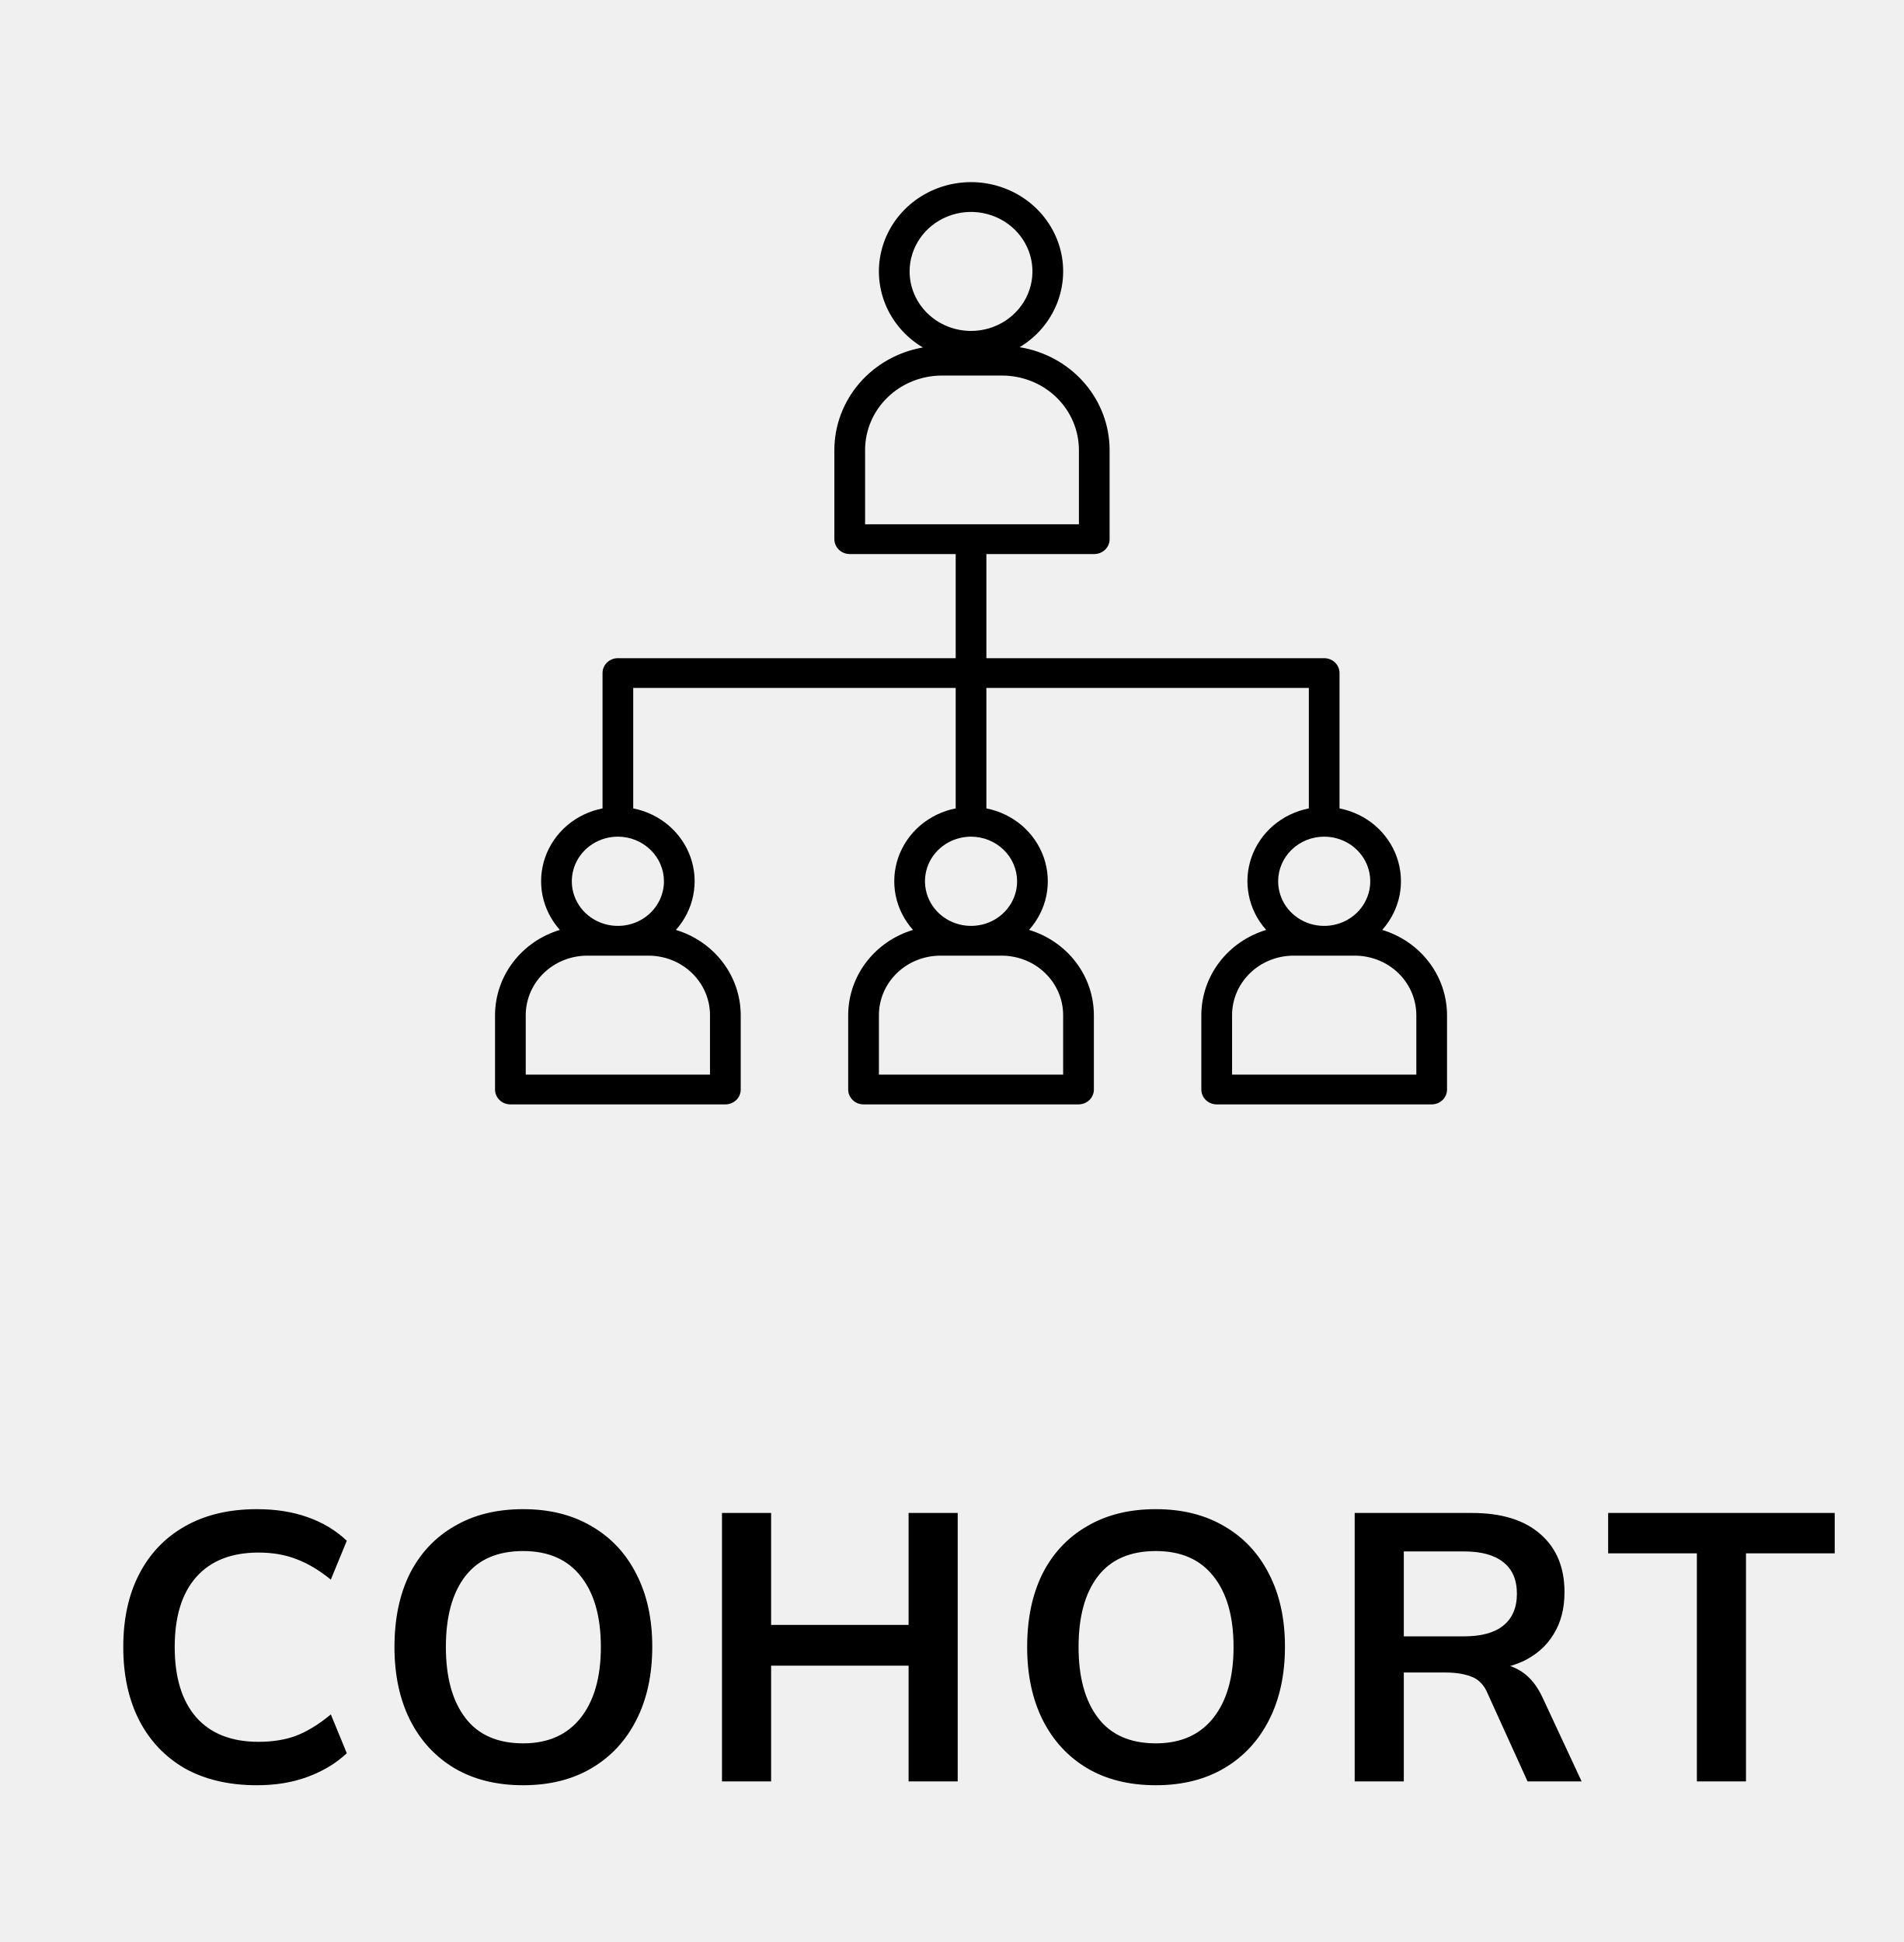
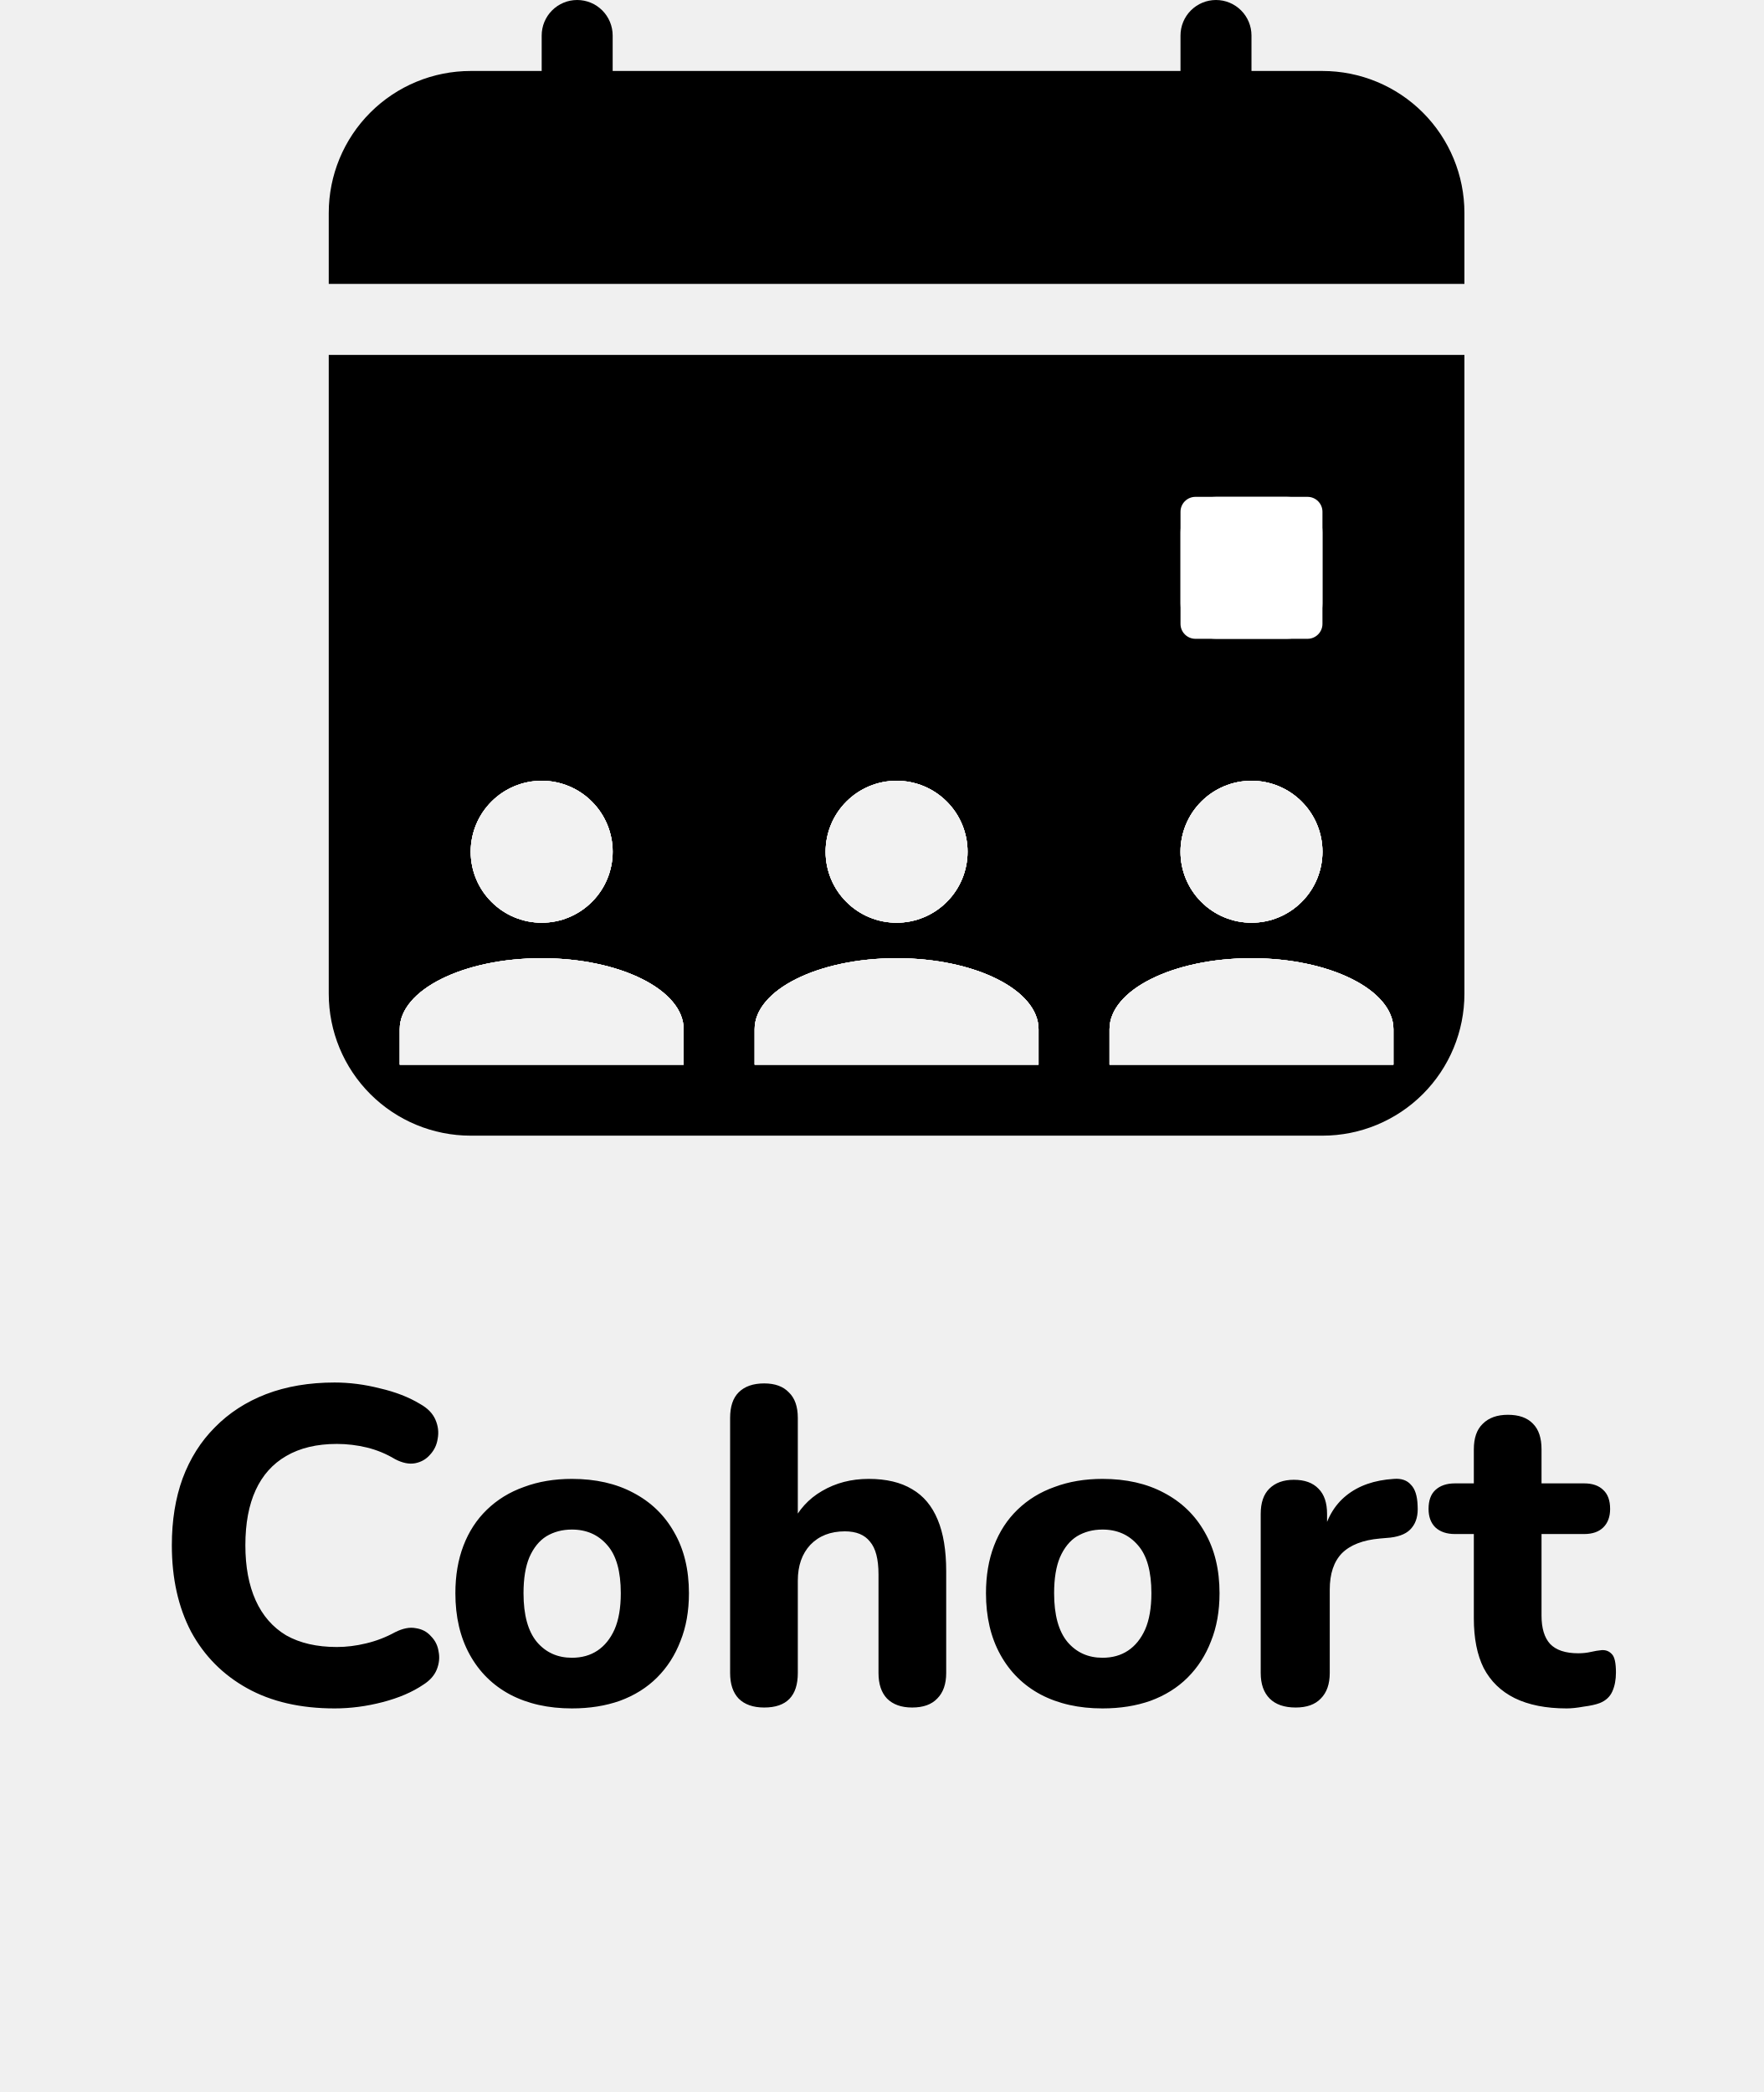
- <svg xmlns="http://www.w3.org/2000/svg" width="50" height="51" viewBox="0 0 50 51" fill="none">
-   <path d="M6.747 46.883C6.014 46.883 5.384 46.736 4.857 46.443C4.338 46.143 3.938 45.723 3.658 45.183C3.377 44.636 3.237 43.993 3.237 43.253C3.237 42.513 3.377 41.873 3.658 41.333C3.938 40.793 4.338 40.377 4.857 40.083C5.384 39.783 6.014 39.633 6.747 39.633C7.241 39.633 7.684 39.703 8.078 39.843C8.477 39.983 8.821 40.19 9.107 40.463L8.688 41.483C8.374 41.23 8.071 41.05 7.777 40.943C7.491 40.83 7.161 40.773 6.787 40.773C6.074 40.773 5.527 40.99 5.147 41.423C4.774 41.85 4.588 42.46 4.588 43.253C4.588 44.047 4.774 44.66 5.147 45.093C5.527 45.526 6.074 45.743 6.787 45.743C7.161 45.743 7.491 45.69 7.777 45.583C8.071 45.47 8.374 45.283 8.688 45.023L9.107 46.043C8.821 46.31 8.477 46.517 8.078 46.663C7.684 46.81 7.241 46.883 6.747 46.883ZM10.359 43.253C10.359 42.513 10.492 41.873 10.759 41.333C11.032 40.793 11.422 40.377 11.929 40.083C12.435 39.783 13.039 39.633 13.739 39.633C14.432 39.633 15.032 39.783 15.539 40.083C16.045 40.377 16.435 40.793 16.709 41.333C16.989 41.873 17.129 42.51 17.129 43.243C17.129 43.983 16.989 44.627 16.709 45.173C16.435 45.713 16.045 46.133 15.539 46.433C15.032 46.733 14.432 46.883 13.739 46.883C13.039 46.883 12.435 46.733 11.929 46.433C11.429 46.133 11.042 45.713 10.769 45.173C10.495 44.627 10.359 43.986 10.359 43.253ZM11.709 43.253C11.709 44.047 11.879 44.666 12.219 45.113C12.559 45.56 13.065 45.783 13.739 45.783C14.392 45.783 14.895 45.56 15.249 45.113C15.602 44.666 15.779 44.047 15.779 43.253C15.779 42.453 15.602 41.833 15.249 41.393C14.902 40.953 14.399 40.733 13.739 40.733C13.065 40.733 12.559 40.953 12.219 41.393C11.879 41.833 11.709 42.453 11.709 43.253ZM18.96 46.783V39.733H20.25V42.673H23.86V39.733H25.15V46.783H23.86V43.743H20.25V46.783H18.96ZM26.974 43.253C26.974 42.513 27.107 41.873 27.374 41.333C27.647 40.793 28.037 40.377 28.544 40.083C29.05 39.783 29.654 39.633 30.354 39.633C31.047 39.633 31.647 39.783 32.154 40.083C32.66 40.377 33.05 40.793 33.324 41.333C33.604 41.873 33.744 42.51 33.744 43.243C33.744 43.983 33.604 44.627 33.324 45.173C33.05 45.713 32.66 46.133 32.154 46.433C31.647 46.733 31.047 46.883 30.354 46.883C29.654 46.883 29.05 46.733 28.544 46.433C28.044 46.133 27.657 45.713 27.384 45.173C27.11 44.627 26.974 43.986 26.974 43.253ZM28.324 43.253C28.324 44.047 28.494 44.666 28.834 45.113C29.174 45.56 29.68 45.783 30.354 45.783C31.007 45.783 31.511 45.56 31.864 45.113C32.217 44.666 32.394 44.047 32.394 43.253C32.394 42.453 32.217 41.833 31.864 41.393C31.517 40.953 31.014 40.733 30.354 40.733C29.68 40.733 29.174 40.953 28.834 41.393C28.494 41.833 28.324 42.453 28.324 43.253ZM35.575 46.783V39.733H38.655C39.428 39.733 40.025 39.916 40.445 40.283C40.872 40.65 41.085 41.16 41.085 41.813C41.085 42.246 40.988 42.617 40.795 42.923C40.608 43.23 40.338 43.467 39.985 43.633C39.632 43.793 39.215 43.873 38.735 43.873L38.875 43.683H39.215C39.495 43.683 39.745 43.757 39.965 43.903C40.185 44.05 40.365 44.273 40.505 44.573L41.535 46.783H40.115L39.075 44.493C38.982 44.26 38.838 44.106 38.645 44.033C38.458 43.96 38.232 43.923 37.965 43.923H36.865V46.783H35.575ZM36.865 42.973H38.445C38.898 42.973 39.242 42.88 39.475 42.693C39.715 42.5 39.835 42.22 39.835 41.853C39.835 41.486 39.715 41.21 39.475 41.023C39.242 40.837 38.898 40.743 38.445 40.743H36.865V42.973ZM44.561 46.783V40.793H42.231V39.733H48.181V40.793H45.851V46.783H44.561Z" fill="black" />
-   <mask id="path-2-inside-1_1305_13514" fill="white">
-     <path d="M36.298 24.421C36.528 24.163 36.685 23.852 36.753 23.517C36.82 23.182 36.796 22.837 36.683 22.514C36.57 22.191 36.371 21.903 36.107 21.677C35.843 21.452 35.522 21.298 35.177 21.23V17.675C35.177 17.572 35.135 17.472 35.059 17.399C34.984 17.326 34.881 17.285 34.774 17.285H25.903V14.55H28.736C28.843 14.55 28.945 14.509 29.021 14.436C29.097 14.363 29.139 14.263 29.139 14.159V11.816C29.138 11.168 28.9 10.542 28.468 10.048C28.035 9.554 27.436 9.224 26.776 9.118C27.224 8.849 27.568 8.446 27.757 7.97C27.947 7.494 27.971 6.971 27.826 6.481C27.68 5.991 27.374 5.56 26.953 5.253C26.532 4.947 26.02 4.782 25.493 4.783C24.967 4.785 24.455 4.952 24.036 5.261C23.617 5.57 23.313 6.002 23.171 6.493C23.028 6.984 23.055 7.507 23.247 7.982C23.439 8.457 23.786 8.858 24.235 9.125C23.584 9.239 22.994 9.571 22.57 10.062C22.145 10.554 21.912 11.175 21.911 11.816V14.159C21.911 14.263 21.954 14.363 22.029 14.436C22.105 14.509 22.208 14.55 22.314 14.55H25.097V17.285H16.226C16.119 17.285 16.016 17.326 15.941 17.399C15.865 17.472 15.823 17.572 15.823 17.675V21.23C15.478 21.298 15.157 21.452 14.893 21.677C14.629 21.903 14.43 22.191 14.317 22.514C14.204 22.837 14.18 23.182 14.247 23.517C14.315 23.852 14.472 24.163 14.702 24.421C14.209 24.57 13.778 24.867 13.472 25.27C13.166 25.672 13.001 26.159 13 26.66V28.613C13 28.716 13.043 28.816 13.118 28.889C13.194 28.962 13.296 29.003 13.403 29.003H19.048C19.155 29.003 19.258 28.962 19.334 28.889C19.409 28.816 19.452 28.716 19.452 28.613V26.66C19.451 26.159 19.286 25.672 18.979 25.27C18.673 24.867 18.242 24.57 17.75 24.421C17.98 24.163 18.137 23.852 18.204 23.517C18.272 23.182 18.248 22.837 18.135 22.514C18.021 22.191 17.823 21.903 17.558 21.677C17.294 21.452 16.974 21.298 16.629 21.23V18.066H25.097V21.23C24.752 21.298 24.431 21.452 24.167 21.677C23.903 21.903 23.705 22.191 23.591 22.514C23.478 22.837 23.454 23.182 23.521 23.517C23.589 23.852 23.746 24.163 23.976 24.421C23.483 24.57 23.053 24.867 22.746 25.27C22.44 25.672 22.275 26.159 22.274 26.66V28.613C22.274 28.716 22.317 28.816 22.392 28.889C22.468 28.962 22.57 29.003 22.677 29.003H28.323C28.43 29.003 28.532 28.962 28.608 28.889C28.683 28.816 28.726 28.716 28.726 28.613V26.66C28.725 26.159 28.56 25.672 28.254 25.27C27.947 24.867 27.517 24.57 27.024 24.421C27.254 24.163 27.411 23.852 27.479 23.517C27.546 23.182 27.522 22.837 27.409 22.514C27.295 22.191 27.097 21.903 26.833 21.677C26.569 21.452 26.248 21.298 25.903 21.23V18.066H34.371V21.23C34.026 21.298 33.706 21.452 33.441 21.677C33.177 21.903 32.979 22.191 32.865 22.514C32.752 22.837 32.728 23.182 32.796 23.517C32.863 23.852 33.02 24.163 33.251 24.421C32.758 24.57 32.327 24.867 32.021 25.27C31.714 25.672 31.549 26.159 31.548 26.66V28.613C31.548 28.716 31.591 28.816 31.666 28.889C31.742 28.962 31.845 29.003 31.952 29.003H37.597C37.704 29.003 37.806 28.962 37.882 28.889C37.958 28.816 38 28.716 38 28.613V26.66C37.999 26.159 37.834 25.672 37.528 25.27C37.222 24.867 36.791 24.57 36.298 24.421V24.421ZM18.645 26.66V28.222H13.806V26.66C13.807 26.245 13.977 25.848 14.279 25.555C14.582 25.262 14.992 25.098 15.419 25.097H17.032C17.46 25.098 17.87 25.262 18.172 25.555C18.475 25.848 18.645 26.245 18.645 26.66V26.66ZM17.436 23.144C17.436 23.376 17.364 23.602 17.232 23.795C17.099 23.988 16.91 24.138 16.689 24.227C16.468 24.315 16.224 24.338 15.99 24.293C15.755 24.248 15.54 24.136 15.37 23.973C15.201 23.809 15.086 23.6 15.039 23.372C14.993 23.145 15.017 22.91 15.108 22.695C15.2 22.481 15.355 22.298 15.554 22.169C15.753 22.041 15.987 21.972 16.226 21.972C16.547 21.972 16.854 22.096 17.081 22.316C17.308 22.535 17.435 22.833 17.436 23.144V23.144ZM23.887 7.128C23.887 6.819 23.982 6.517 24.159 6.26C24.336 6.003 24.588 5.803 24.883 5.685C25.177 5.566 25.502 5.535 25.815 5.596C26.128 5.656 26.415 5.805 26.64 6.023C26.866 6.242 27.02 6.52 27.082 6.823C27.144 7.127 27.112 7.441 26.99 7.726C26.868 8.012 26.661 8.256 26.396 8.427C26.131 8.599 25.819 8.691 25.5 8.691C25.072 8.69 24.662 8.526 24.36 8.233C24.058 7.94 23.887 7.543 23.887 7.128V7.128ZM27.919 26.66V28.222H23.081V26.66C23.081 26.245 23.251 25.848 23.554 25.555C23.856 25.262 24.266 25.098 24.694 25.097H26.306C26.734 25.098 27.144 25.262 27.446 25.555C27.749 25.848 27.919 26.245 27.919 26.66V26.66ZM26.71 23.144C26.71 23.376 26.639 23.602 26.506 23.795C26.373 23.988 26.184 24.138 25.963 24.227C25.742 24.315 25.499 24.338 25.264 24.293C25.029 24.248 24.814 24.136 24.645 23.973C24.476 23.809 24.36 23.6 24.314 23.372C24.267 23.145 24.291 22.91 24.382 22.695C24.474 22.481 24.629 22.298 24.828 22.169C25.027 22.041 25.261 21.972 25.5 21.972C25.821 21.972 26.128 22.096 26.355 22.316C26.582 22.535 26.709 22.833 26.71 23.144V23.144ZM22.718 13.769V11.816C22.718 11.298 22.931 10.801 23.309 10.435C23.687 10.069 24.199 9.863 24.734 9.863H26.317C26.851 9.863 27.364 10.069 27.742 10.435C28.119 10.801 28.332 11.298 28.333 11.816V13.769H22.718ZM34.774 21.972C35.013 21.972 35.247 22.041 35.446 22.169C35.645 22.298 35.8 22.481 35.892 22.695C35.983 22.91 36.007 23.145 35.961 23.372C35.914 23.6 35.799 23.809 35.63 23.973C35.46 24.136 35.245 24.248 35.01 24.293C34.776 24.338 34.532 24.315 34.311 24.227C34.09 24.138 33.901 23.988 33.768 23.795C33.636 23.602 33.565 23.376 33.565 23.144C33.565 22.833 33.693 22.535 33.919 22.316C34.146 22.096 34.453 21.972 34.774 21.972ZM37.194 28.222H32.355V26.66C32.355 26.245 32.525 25.848 32.828 25.555C33.13 25.262 33.54 25.098 33.968 25.097H35.581C36.008 25.098 36.418 25.262 36.721 25.555C37.023 25.848 37.193 26.245 37.194 26.66V28.222Z" />
-   </mask>
-   <path d="M36.298 24.421C36.528 24.163 36.685 23.852 36.753 23.517C36.82 23.182 36.796 22.837 36.683 22.514C36.57 22.191 36.371 21.903 36.107 21.677C35.843 21.452 35.522 21.298 35.177 21.23V17.675C35.177 17.572 35.135 17.472 35.059 17.399C34.984 17.326 34.881 17.285 34.774 17.285H25.903V14.55H28.736C28.843 14.55 28.945 14.509 29.021 14.436C29.097 14.363 29.139 14.263 29.139 14.159V11.816C29.138 11.168 28.9 10.542 28.468 10.048C28.035 9.554 27.436 9.224 26.776 9.118C27.224 8.849 27.568 8.446 27.757 7.97C27.947 7.494 27.971 6.971 27.826 6.481C27.68 5.991 27.374 5.56 26.953 5.253C26.532 4.947 26.02 4.782 25.493 4.783C24.967 4.785 24.455 4.952 24.036 5.261C23.617 5.57 23.313 6.002 23.171 6.493C23.028 6.984 23.055 7.507 23.247 7.982C23.439 8.457 23.786 8.858 24.235 9.125C23.584 9.239 22.994 9.571 22.57 10.062C22.145 10.554 21.912 11.175 21.911 11.816V14.159C21.911 14.263 21.954 14.363 22.029 14.436C22.105 14.509 22.208 14.55 22.314 14.55H25.097V17.285H16.226C16.119 17.285 16.016 17.326 15.941 17.399C15.865 17.472 15.823 17.572 15.823 17.675V21.23C15.478 21.298 15.157 21.452 14.893 21.677C14.629 21.903 14.43 22.191 14.317 22.514C14.204 22.837 14.18 23.182 14.247 23.517C14.315 23.852 14.472 24.163 14.702 24.421C14.209 24.57 13.778 24.867 13.472 25.27C13.166 25.672 13.001 26.159 13 26.66V28.613C13 28.716 13.043 28.816 13.118 28.889C13.194 28.962 13.296 29.003 13.403 29.003H19.048C19.155 29.003 19.258 28.962 19.334 28.889C19.409 28.816 19.452 28.716 19.452 28.613V26.66C19.451 26.159 19.286 25.672 18.979 25.27C18.673 24.867 18.242 24.57 17.75 24.421C17.98 24.163 18.137 23.852 18.204 23.517C18.272 23.182 18.248 22.837 18.135 22.514C18.021 22.191 17.823 21.903 17.558 21.677C17.294 21.452 16.974 21.298 16.629 21.23V18.066H25.097V21.23C24.752 21.298 24.431 21.452 24.167 21.677C23.903 21.903 23.705 22.191 23.591 22.514C23.478 22.837 23.454 23.182 23.521 23.517C23.589 23.852 23.746 24.163 23.976 24.421C23.483 24.57 23.053 24.867 22.746 25.27C22.44 25.672 22.275 26.159 22.274 26.66V28.613C22.274 28.716 22.317 28.816 22.392 28.889C22.468 28.962 22.57 29.003 22.677 29.003H28.323C28.43 29.003 28.532 28.962 28.608 28.889C28.683 28.816 28.726 28.716 28.726 28.613V26.66C28.725 26.159 28.56 25.672 28.254 25.27C27.947 24.867 27.517 24.57 27.024 24.421C27.254 24.163 27.411 23.852 27.479 23.517C27.546 23.182 27.522 22.837 27.409 22.514C27.295 22.191 27.097 21.903 26.833 21.677C26.569 21.452 26.248 21.298 25.903 21.23V18.066H34.371V21.23C34.026 21.298 33.706 21.452 33.441 21.677C33.177 21.903 32.979 22.191 32.865 22.514C32.752 22.837 32.728 23.182 32.796 23.517C32.863 23.852 33.02 24.163 33.251 24.421C32.758 24.57 32.327 24.867 32.021 25.27C31.714 25.672 31.549 26.159 31.548 26.66V28.613C31.548 28.716 31.591 28.816 31.666 28.889C31.742 28.962 31.845 29.003 31.952 29.003H37.597C37.704 29.003 37.806 28.962 37.882 28.889C37.958 28.816 38 28.716 38 28.613V26.66C37.999 26.159 37.834 25.672 37.528 25.27C37.222 24.867 36.791 24.57 36.298 24.421V24.421ZM18.645 26.66V28.222H13.806V26.66C13.807 26.245 13.977 25.848 14.279 25.555C14.582 25.262 14.992 25.098 15.419 25.097H17.032C17.46 25.098 17.87 25.262 18.172 25.555C18.475 25.848 18.645 26.245 18.645 26.66V26.66ZM17.436 23.144C17.436 23.376 17.364 23.602 17.232 23.795C17.099 23.988 16.91 24.138 16.689 24.227C16.468 24.315 16.224 24.338 15.99 24.293C15.755 24.248 15.54 24.136 15.37 23.973C15.201 23.809 15.086 23.6 15.039 23.372C14.993 23.145 15.017 22.91 15.108 22.695C15.2 22.481 15.355 22.298 15.554 22.169C15.753 22.041 15.987 21.972 16.226 21.972C16.547 21.972 16.854 22.096 17.081 22.316C17.308 22.535 17.435 22.833 17.436 23.144V23.144ZM23.887 7.128C23.887 6.819 23.982 6.517 24.159 6.26C24.336 6.003 24.588 5.803 24.883 5.685C25.177 5.566 25.502 5.535 25.815 5.596C26.128 5.656 26.415 5.805 26.64 6.023C26.866 6.242 27.02 6.52 27.082 6.823C27.144 7.127 27.112 7.441 26.99 7.726C26.868 8.012 26.661 8.256 26.396 8.427C26.131 8.599 25.819 8.691 25.5 8.691C25.072 8.69 24.662 8.526 24.36 8.233C24.058 7.94 23.887 7.543 23.887 7.128V7.128ZM27.919 26.66V28.222H23.081V26.66C23.081 26.245 23.251 25.848 23.554 25.555C23.856 25.262 24.266 25.098 24.694 25.097H26.306C26.734 25.098 27.144 25.262 27.446 25.555C27.749 25.848 27.919 26.245 27.919 26.66V26.66ZM26.71 23.144C26.71 23.376 26.639 23.602 26.506 23.795C26.373 23.988 26.184 24.138 25.963 24.227C25.742 24.315 25.499 24.338 25.264 24.293C25.029 24.248 24.814 24.136 24.645 23.973C24.476 23.809 24.36 23.6 24.314 23.372C24.267 23.145 24.291 22.91 24.382 22.695C24.474 22.481 24.629 22.298 24.828 22.169C25.027 22.041 25.261 21.972 25.5 21.972C25.821 21.972 26.128 22.096 26.355 22.316C26.582 22.535 26.709 22.833 26.71 23.144V23.144ZM22.718 13.769V11.816C22.718 11.298 22.931 10.801 23.309 10.435C23.687 10.069 24.199 9.863 24.734 9.863H26.317C26.851 9.863 27.364 10.069 27.742 10.435C28.119 10.801 28.332 11.298 28.333 11.816V13.769H22.718ZM34.774 21.972C35.013 21.972 35.247 22.041 35.446 22.169C35.645 22.298 35.8 22.481 35.892 22.695C35.983 22.91 36.007 23.145 35.961 23.372C35.914 23.6 35.799 23.809 35.63 23.973C35.46 24.136 35.245 24.248 35.01 24.293C34.776 24.338 34.532 24.315 34.311 24.227C34.09 24.138 33.901 23.988 33.768 23.795C33.636 23.602 33.565 23.376 33.565 23.144C33.565 22.833 33.693 22.535 33.919 22.316C34.146 22.096 34.453 21.972 34.774 21.972ZM37.194 28.222H32.355V26.66C32.355 26.245 32.525 25.848 32.828 25.555C33.13 25.262 33.54 25.098 33.968 25.097H35.581C36.008 25.098 36.418 25.262 36.721 25.555C37.023 25.848 37.193 26.245 37.194 26.66V28.222Z" fill="black" stroke="black" stroke-width="12" mask="url(#path-2-inside-1_1305_13514)" />
+ <svg xmlns="http://www.w3.org/2000/svg" width="59" height="70" viewBox="0 0 59 70" fill="none">
+   <path d="M20.5 1.188C20.5 0.873 20.375 0.571 20.152 0.348C19.93 0.125 19.627 0 19.312 0C18.998 0 18.695 0.125 18.473 0.348C18.25 0.571 18.125 0.873 18.125 1.188V2.375H15.75C14.49 2.375 13.282 2.875 12.391 3.766C11.5 4.657 11 5.865 11 7.125L11 9.5H49V7.125C49 5.865 48.5 4.657 47.609 3.766C46.718 2.875 45.51 2.375 44.25 2.375H41.875V1.188C41.875 0.873 41.75 0.571 41.527 0.348C41.304 0.125 41.002 0 40.688 0C40.373 0 40.071 0.125 39.848 0.348C39.625 0.571 39.5 0.873 39.5 1.188V2.375H20.5V1.188ZM49 33.25V11.875H11V33.25C11 34.51 11.5 35.718 12.391 36.609C13.282 37.5 14.49 38 15.75 38H44.25C45.51 38 46.718 37.5 47.609 36.609C48.5 35.718 49 34.51 49 33.25ZM40.688 16.625H43.062C43.377 16.625 43.679 16.75 43.902 16.973C44.125 17.195 44.25 17.498 44.25 17.812V20.188C44.25 20.502 44.125 20.805 43.902 21.027C43.679 21.25 43.377 21.375 43.062 21.375H40.688C40.373 21.375 40.071 21.25 39.848 21.027C39.625 20.805 39.5 20.502 39.5 20.188V17.812C39.5 17.498 39.625 17.195 39.848 16.973C40.071 16.75 40.373 16.625 40.688 16.625Z" fill="black" />
+   <path d="M18.125 26.125C18.755 26.125 19.359 26.375 19.804 26.821C20.25 27.266 20.5 27.87 20.5 28.5C20.5 29.13 20.25 29.734 19.804 30.179C19.359 30.625 18.755 30.875 18.125 30.875C17.495 30.875 16.891 30.625 16.446 30.179C16 29.734 15.75 29.13 15.75 28.5C15.75 27.87 16 27.266 16.446 26.821C16.891 26.375 17.495 26.125 18.125 26.125ZM18.125 32.062C20.749 32.062 22.875 33.125 22.875 34.438V35.625H13.375V34.438C13.375 33.125 15.501 32.062 18.125 32.062Z" fill="#F2F2F2" />
+   <path d="M18.125 26.125C18.755 26.125 19.359 26.375 19.804 26.821C20.25 27.266 20.5 27.87 20.5 28.5C20.5 29.13 20.25 29.734 19.804 30.179C19.359 30.625 18.755 30.875 18.125 30.875C17.495 30.875 16.891 30.625 16.446 30.179C16 29.734 15.75 29.13 15.75 28.5C15.75 27.87 16 27.266 16.446 26.821C16.891 26.375 17.495 26.125 18.125 26.125ZM18.125 32.062C20.749 32.062 22.875 33.125 22.875 34.438V35.625H13.375V34.438C13.375 33.125 15.501 32.062 18.125 32.062Z" fill="#F2F2F2" />
+   <path d="M18.125 26.125C18.755 26.125 19.359 26.375 19.804 26.821C20.25 27.266 20.5 27.87 20.5 28.5C20.5 29.13 20.25 29.734 19.804 30.179C19.359 30.625 18.755 30.875 18.125 30.875C17.495 30.875 16.891 30.625 16.446 30.179C16 29.734 15.75 29.13 15.75 28.5C15.75 27.87 16 27.266 16.446 26.821C16.891 26.375 17.495 26.125 18.125 26.125ZM18.125 32.062C20.749 32.062 22.875 33.125 22.875 34.438V35.625H13.375V34.438C13.375 33.125 15.501 32.062 18.125 32.062Z" fill="#F2F2F2" />
+   <path d="M18.125 26.125C18.755 26.125 19.359 26.375 19.804 26.821C20.25 27.266 20.5 27.87 20.5 28.5C20.5 29.13 20.25 29.734 19.804 30.179C19.359 30.625 18.755 30.875 18.125 30.875C17.495 30.875 16.891 30.625 16.446 30.179C16 29.734 15.75 29.13 15.75 28.5C15.75 27.87 16 27.266 16.446 26.821C16.891 26.375 17.495 26.125 18.125 26.125ZM18.125 32.062C20.749 32.062 22.875 33.125 22.875 34.438V35.625H13.375V34.438C13.375 33.125 15.501 32.062 18.125 32.062Z" fill="#F2F2F2" />
+   <path d="M30 26.125C30.63 26.125 31.234 26.375 31.679 26.821C32.125 27.266 32.375 27.87 32.375 28.5C32.375 29.13 32.125 29.734 31.679 30.179C31.234 30.625 30.63 30.875 30 30.875C29.37 30.875 28.766 30.625 28.321 30.179C27.875 29.734 27.625 29.13 27.625 28.5C27.625 27.87 27.875 27.266 28.321 26.821C28.766 26.375 29.37 26.125 30 26.125ZM30 32.062C32.624 32.062 34.75 33.125 34.75 34.438V35.625H25.25V34.438C25.25 33.125 27.376 32.062 30 32.062Z" fill="#F2F2F2" />
+   <path d="M30 26.125C30.63 26.125 31.234 26.375 31.679 26.821C32.125 27.266 32.375 27.87 32.375 28.5C32.375 29.13 32.125 29.734 31.679 30.179C31.234 30.625 30.63 30.875 30 30.875C29.37 30.875 28.766 30.625 28.321 30.179C27.875 29.734 27.625 29.13 27.625 28.5C27.625 27.87 27.875 27.266 28.321 26.821C28.766 26.375 29.37 26.125 30 26.125ZM30 32.062C32.624 32.062 34.75 33.125 34.75 34.438V35.625H25.25V34.438C25.25 33.125 27.376 32.062 30 32.062Z" fill="#F2F2F2" />
+   <path d="M30 26.125C30.63 26.125 31.234 26.375 31.679 26.821C32.125 27.266 32.375 27.87 32.375 28.5C32.375 29.13 32.125 29.734 31.679 30.179C31.234 30.625 30.63 30.875 30 30.875C29.37 30.875 28.766 30.625 28.321 30.179C27.875 29.734 27.625 29.13 27.625 28.5C27.625 27.87 27.875 27.266 28.321 26.821C28.766 26.375 29.37 26.125 30 26.125ZM30 32.062C32.624 32.062 34.75 33.125 34.75 34.438V35.625H25.25V34.438C25.25 33.125 27.376 32.062 30 32.062Z" fill="#F2F2F2" />
+   <path d="M30 26.125C30.63 26.125 31.234 26.375 31.679 26.821C32.125 27.266 32.375 27.87 32.375 28.5C32.375 29.13 32.125 29.734 31.679 30.179C31.234 30.625 30.63 30.875 30 30.875C29.37 30.875 28.766 30.625 28.321 30.179C27.875 29.734 27.625 29.13 27.625 28.5C27.625 27.87 27.875 27.266 28.321 26.821C28.766 26.375 29.37 26.125 30 26.125ZM30 32.062C32.624 32.062 34.75 33.125 34.75 34.438V35.625H25.25V34.438C25.25 33.125 27.376 32.062 30 32.062Z" fill="#F2F2F2" />
+   <path d="M41.875 26.125C42.505 26.125 43.109 26.375 43.554 26.821C44 27.266 44.25 27.87 44.25 28.5C44.25 29.13 44 29.734 43.554 30.179C43.109 30.625 42.505 30.875 41.875 30.875C41.245 30.875 40.641 30.625 40.196 30.179C39.75 29.734 39.5 29.13 39.5 28.5C39.5 27.87 39.75 27.266 40.196 26.821C40.641 26.375 41.245 26.125 41.875 26.125ZM41.875 32.062C44.499 32.062 46.625 33.125 46.625 34.438V35.625H37.125V34.438C37.125 33.125 39.251 32.062 41.875 32.062Z" fill="#F2F2F2" />
+   <path d="M41.875 26.125C42.505 26.125 43.109 26.375 43.554 26.821C44 27.266 44.25 27.87 44.25 28.5C44.25 29.13 44 29.734 43.554 30.179C43.109 30.625 42.505 30.875 41.875 30.875C41.245 30.875 40.641 30.625 40.196 30.179C39.75 29.734 39.5 29.13 39.5 28.5C39.5 27.87 39.75 27.266 40.196 26.821C40.641 26.375 41.245 26.125 41.875 26.125ZM41.875 32.062C44.499 32.062 46.625 33.125 46.625 34.438V35.625H37.125V34.438C37.125 33.125 39.251 32.062 41.875 32.062Z" fill="#F2F2F2" />
+   <path d="M41.875 26.125C42.505 26.125 43.109 26.375 43.554 26.821C44 27.266 44.25 27.87 44.25 28.5C44.25 29.13 44 29.734 43.554 30.179C43.109 30.625 42.505 30.875 41.875 30.875C41.245 30.875 40.641 30.625 40.196 30.179C39.75 29.734 39.5 29.13 39.5 28.5C39.5 27.87 39.75 27.266 40.196 26.821C40.641 26.375 41.245 26.125 41.875 26.125ZM41.875 32.062C44.499 32.062 46.625 33.125 46.625 34.438V35.625H37.125V34.438C37.125 33.125 39.251 32.062 41.875 32.062Z" fill="#F2F2F2" />
+   <path d="M41.875 26.125C42.505 26.125 43.109 26.375 43.554 26.821C44 27.266 44.25 27.87 44.25 28.5C44.25 29.13 44 29.734 43.554 30.179C43.109 30.625 42.505 30.875 41.875 30.875C41.245 30.875 40.641 30.625 40.196 30.179C39.75 29.734 39.5 29.13 39.5 28.5C39.5 27.87 39.75 27.266 40.196 26.821C40.641 26.375 41.245 26.125 41.875 26.125ZM41.875 32.062C44.499 32.062 46.625 33.125 46.625 34.438V35.625H37.125V34.438C37.125 33.125 39.251 32.062 41.875 32.062Z" fill="#F2F2F2" />
+   <rect x="39.5" y="16.625" width="4.75" height="4.75" rx="0.5" fill="white" />
+   <path d="M11.195 57.165C10.056 57.165 9.08 56.94 8.27 56.49C7.46 56.04 6.835 55.41 6.395 54.6C5.965 53.78 5.75 52.815 5.75 51.705C5.75 50.875 5.87 50.13 6.11 49.47C6.36 48.8 6.72 48.23 7.19 47.76C7.66 47.28 8.23 46.91 8.9 46.65C9.58 46.39 10.345 46.26 11.195 46.26C11.695 46.26 12.2 46.325 12.71 46.455C13.23 46.575 13.681 46.75 14.06 46.98C14.31 47.12 14.48 47.295 14.57 47.505C14.661 47.715 14.685 47.925 14.646 48.135C14.616 48.345 14.53 48.525 14.39 48.675C14.261 48.825 14.095 48.92 13.896 48.96C13.695 49 13.47 48.955 13.22 48.825C12.921 48.645 12.605 48.515 12.275 48.435C11.945 48.355 11.611 48.315 11.271 48.315C10.601 48.315 10.036 48.45 9.575 48.72C9.125 48.98 8.785 49.36 8.555 49.86C8.325 50.36 8.21 50.975 8.21 51.705C8.21 52.425 8.325 53.04 8.555 53.55C8.785 54.06 9.125 54.45 9.575 54.72C10.036 54.98 10.601 55.11 11.271 55.11C11.591 55.11 11.915 55.07 12.245 54.99C12.585 54.91 12.911 54.785 13.22 54.615C13.48 54.485 13.71 54.44 13.911 54.48C14.12 54.51 14.29 54.6 14.421 54.75C14.56 54.89 14.646 55.06 14.675 55.26C14.716 55.46 14.695 55.66 14.616 55.86C14.536 56.06 14.386 56.23 14.165 56.37C13.796 56.62 13.341 56.815 12.8 56.955C12.261 57.095 11.726 57.165 11.195 57.165ZM19.137 57.165C18.347 57.165 17.657 57.01 17.067 56.7C16.487 56.39 16.037 55.945 15.717 55.365C15.397 54.785 15.237 54.1 15.237 53.31C15.237 52.72 15.327 52.19 15.507 51.72C15.687 51.25 15.947 50.85 16.287 50.52C16.637 50.18 17.052 49.925 17.532 49.755C18.012 49.575 18.547 49.485 19.137 49.485C19.927 49.485 20.612 49.64 21.192 49.95C21.782 50.26 22.237 50.7 22.557 51.27C22.887 51.84 23.052 52.52 23.052 53.31C23.052 53.91 22.957 54.445 22.767 54.915C22.587 55.385 22.327 55.79 21.987 56.13C21.647 56.47 21.232 56.73 20.742 56.91C20.262 57.08 19.727 57.165 19.137 57.165ZM19.137 55.47C19.467 55.47 19.752 55.39 19.992 55.23C20.232 55.07 20.422 54.835 20.562 54.525C20.702 54.205 20.772 53.8 20.772 53.31C20.772 52.58 20.622 52.045 20.322 51.705C20.022 51.355 19.627 51.18 19.137 51.18C18.817 51.18 18.532 51.255 18.282 51.405C18.042 51.555 17.852 51.79 17.712 52.11C17.582 52.42 17.517 52.82 17.517 53.31C17.517 54.04 17.667 54.585 17.967 54.945C18.267 55.295 18.657 55.47 19.137 55.47ZM25.57 57.135C25.2 57.135 24.915 57.035 24.715 56.835C24.525 56.635 24.43 56.35 24.43 55.98V47.445C24.43 47.065 24.525 46.78 24.715 46.59C24.915 46.39 25.2 46.29 25.57 46.29C25.93 46.29 26.205 46.39 26.395 46.59C26.595 46.78 26.695 47.065 26.695 47.445V51.015H26.485C26.715 50.525 27.055 50.15 27.505 49.89C27.965 49.62 28.485 49.485 29.065 49.485C29.655 49.485 30.14 49.6 30.52 49.83C30.9 50.05 31.185 50.39 31.375 50.85C31.565 51.3 31.66 51.875 31.66 52.575V55.98C31.66 56.35 31.56 56.635 31.36 56.835C31.17 57.035 30.89 57.135 30.52 57.135C30.16 57.135 29.88 57.035 29.68 56.835C29.49 56.635 29.395 56.35 29.395 55.98V52.68C29.395 52.17 29.3 51.805 29.11 51.585C28.93 51.355 28.65 51.24 28.27 51.24C27.79 51.24 27.405 51.39 27.115 51.69C26.835 51.99 26.695 52.39 26.695 52.89V55.98C26.695 56.75 26.32 57.135 25.57 57.135ZM36.891 57.165C36.101 57.165 35.411 57.01 34.821 56.7C34.241 56.39 33.791 55.945 33.471 55.365C33.151 54.785 32.991 54.1 32.991 53.31C32.991 52.72 33.081 52.19 33.261 51.72C33.441 51.25 33.701 50.85 34.041 50.52C34.391 50.18 34.806 49.925 35.286 49.755C35.766 49.575 36.301 49.485 36.891 49.485C37.681 49.485 38.366 49.64 38.946 49.95C39.536 50.26 39.991 50.7 40.311 51.27C40.641 51.84 40.806 52.52 40.806 53.31C40.806 53.91 40.711 54.445 40.521 54.915C40.341 55.385 40.081 55.79 39.741 56.13C39.401 56.47 38.986 56.73 38.496 56.91C38.016 57.08 37.481 57.165 36.891 57.165ZM36.891 55.47C37.221 55.47 37.506 55.39 37.746 55.23C37.986 55.07 38.176 54.835 38.316 54.525C38.456 54.205 38.526 53.8 38.526 53.31C38.526 52.58 38.376 52.045 38.076 51.705C37.776 51.355 37.381 51.18 36.891 51.18C36.571 51.18 36.286 51.255 36.036 51.405C35.796 51.555 35.606 51.79 35.466 52.11C35.336 52.42 35.271 52.82 35.271 53.31C35.271 54.04 35.421 54.585 35.721 54.945C36.021 55.295 36.411 55.47 36.891 55.47ZM43.354 57.135C42.974 57.135 42.684 57.035 42.484 56.835C42.284 56.635 42.184 56.35 42.184 55.98V50.655C42.184 50.285 42.279 50.005 42.469 49.815C42.669 49.615 42.944 49.515 43.294 49.515C43.654 49.515 43.929 49.615 44.119 49.815C44.309 50.005 44.404 50.285 44.404 50.655V51.435H44.254C44.374 50.835 44.639 50.37 45.049 50.04C45.459 49.71 45.989 49.525 46.639 49.485C46.889 49.465 47.079 49.53 47.209 49.68C47.349 49.82 47.424 50.055 47.434 50.385C47.454 50.695 47.389 50.94 47.239 51.12C47.099 51.3 46.859 51.41 46.519 51.45L46.174 51.48C45.604 51.53 45.179 51.695 44.899 51.975C44.629 52.255 44.494 52.66 44.494 53.19V55.98C44.494 56.35 44.394 56.635 44.194 56.835C44.004 57.035 43.724 57.135 43.354 57.135ZM52.42 57.165C51.73 57.165 51.15 57.05 50.68 56.82C50.22 56.59 49.875 56.255 49.645 55.815C49.425 55.375 49.315 54.82 49.315 54.15V51.33H48.685C48.405 51.33 48.185 51.255 48.025 51.105C47.875 50.955 47.8 50.75 47.8 50.49C47.8 50.21 47.875 50 48.025 49.86C48.185 49.71 48.405 49.635 48.685 49.635H49.315V48.495C49.315 48.115 49.415 47.83 49.615 47.64C49.815 47.44 50.095 47.34 50.455 47.34C50.825 47.34 51.105 47.44 51.295 47.64C51.485 47.83 51.58 48.115 51.58 48.495V49.635H53.005C53.285 49.635 53.5 49.71 53.65 49.86C53.8 50 53.875 50.21 53.875 50.49C53.875 50.75 53.8 50.955 53.65 51.105C53.5 51.255 53.285 51.33 53.005 51.33H51.58V54.06C51.58 54.48 51.675 54.795 51.865 55.005C52.065 55.215 52.38 55.32 52.81 55.32C52.96 55.32 53.1 55.305 53.23 55.275C53.36 55.245 53.48 55.225 53.59 55.215C53.73 55.205 53.845 55.25 53.935 55.35C54.025 55.44 54.07 55.645 54.07 55.965C54.07 56.205 54.03 56.415 53.95 56.595C53.87 56.775 53.73 56.905 53.53 56.985C53.4 57.035 53.22 57.075 52.99 57.105C52.77 57.145 52.58 57.165 52.42 57.165Z" fill="black" />
</svg>
